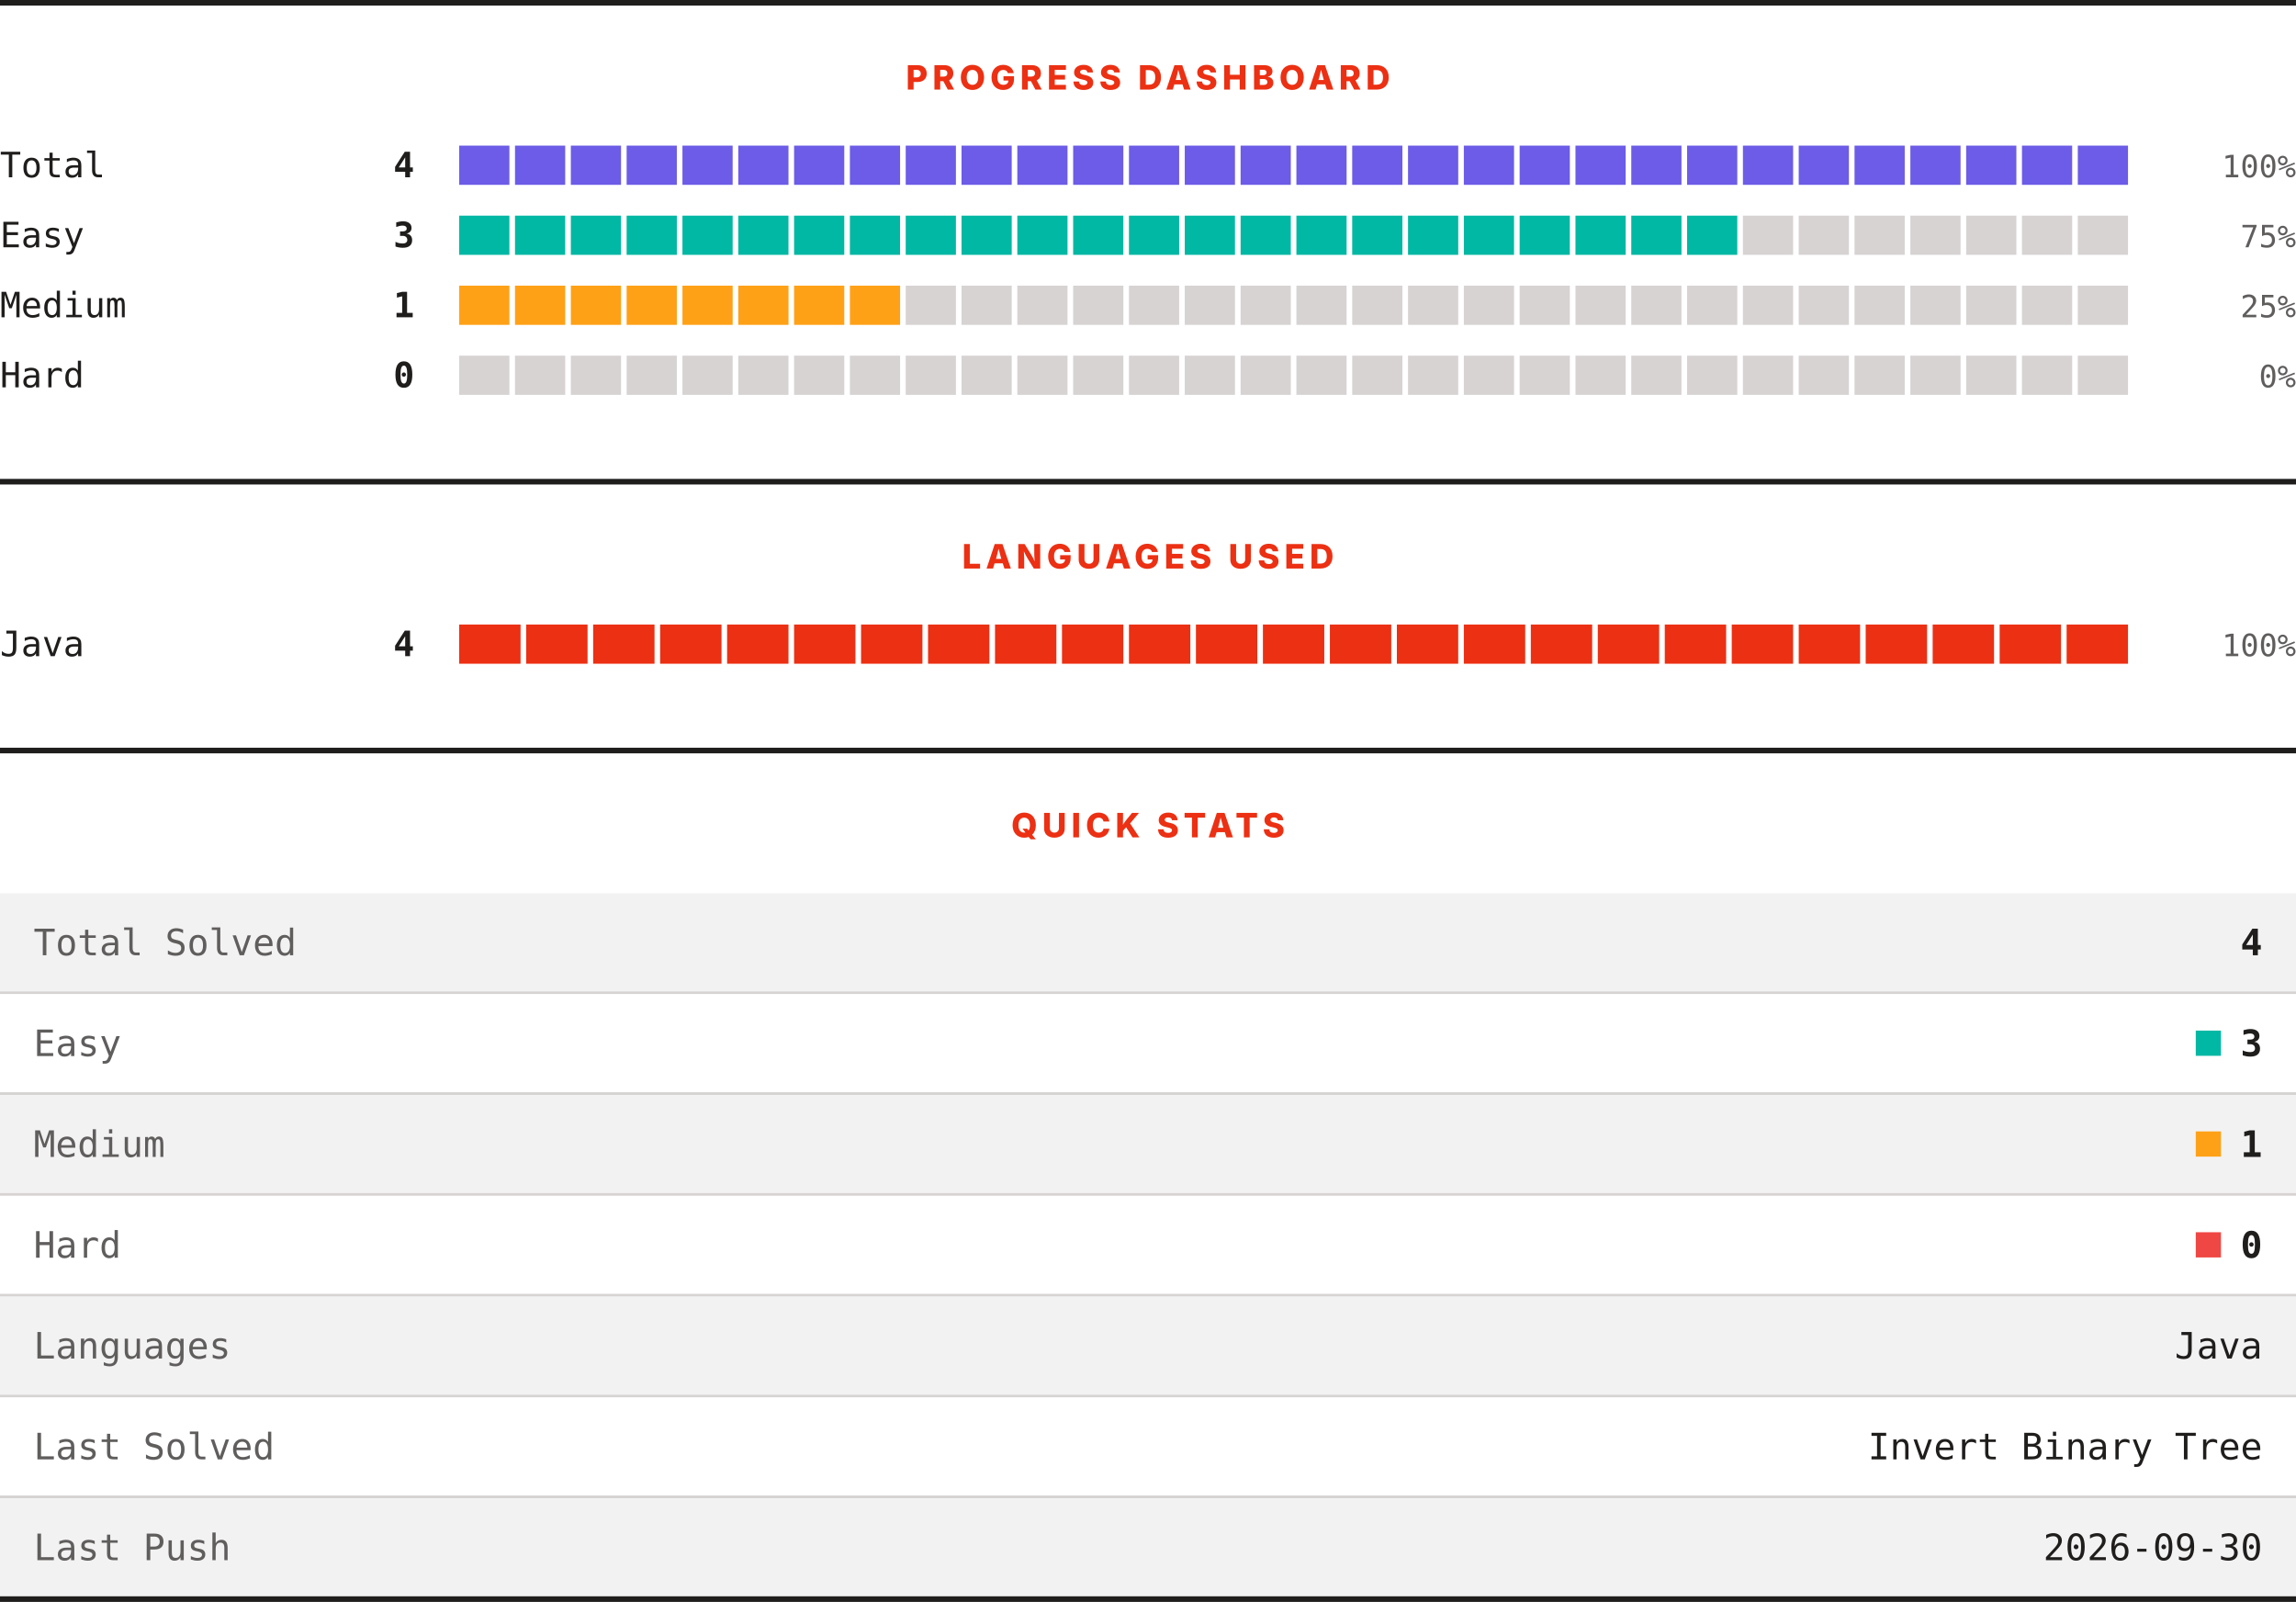
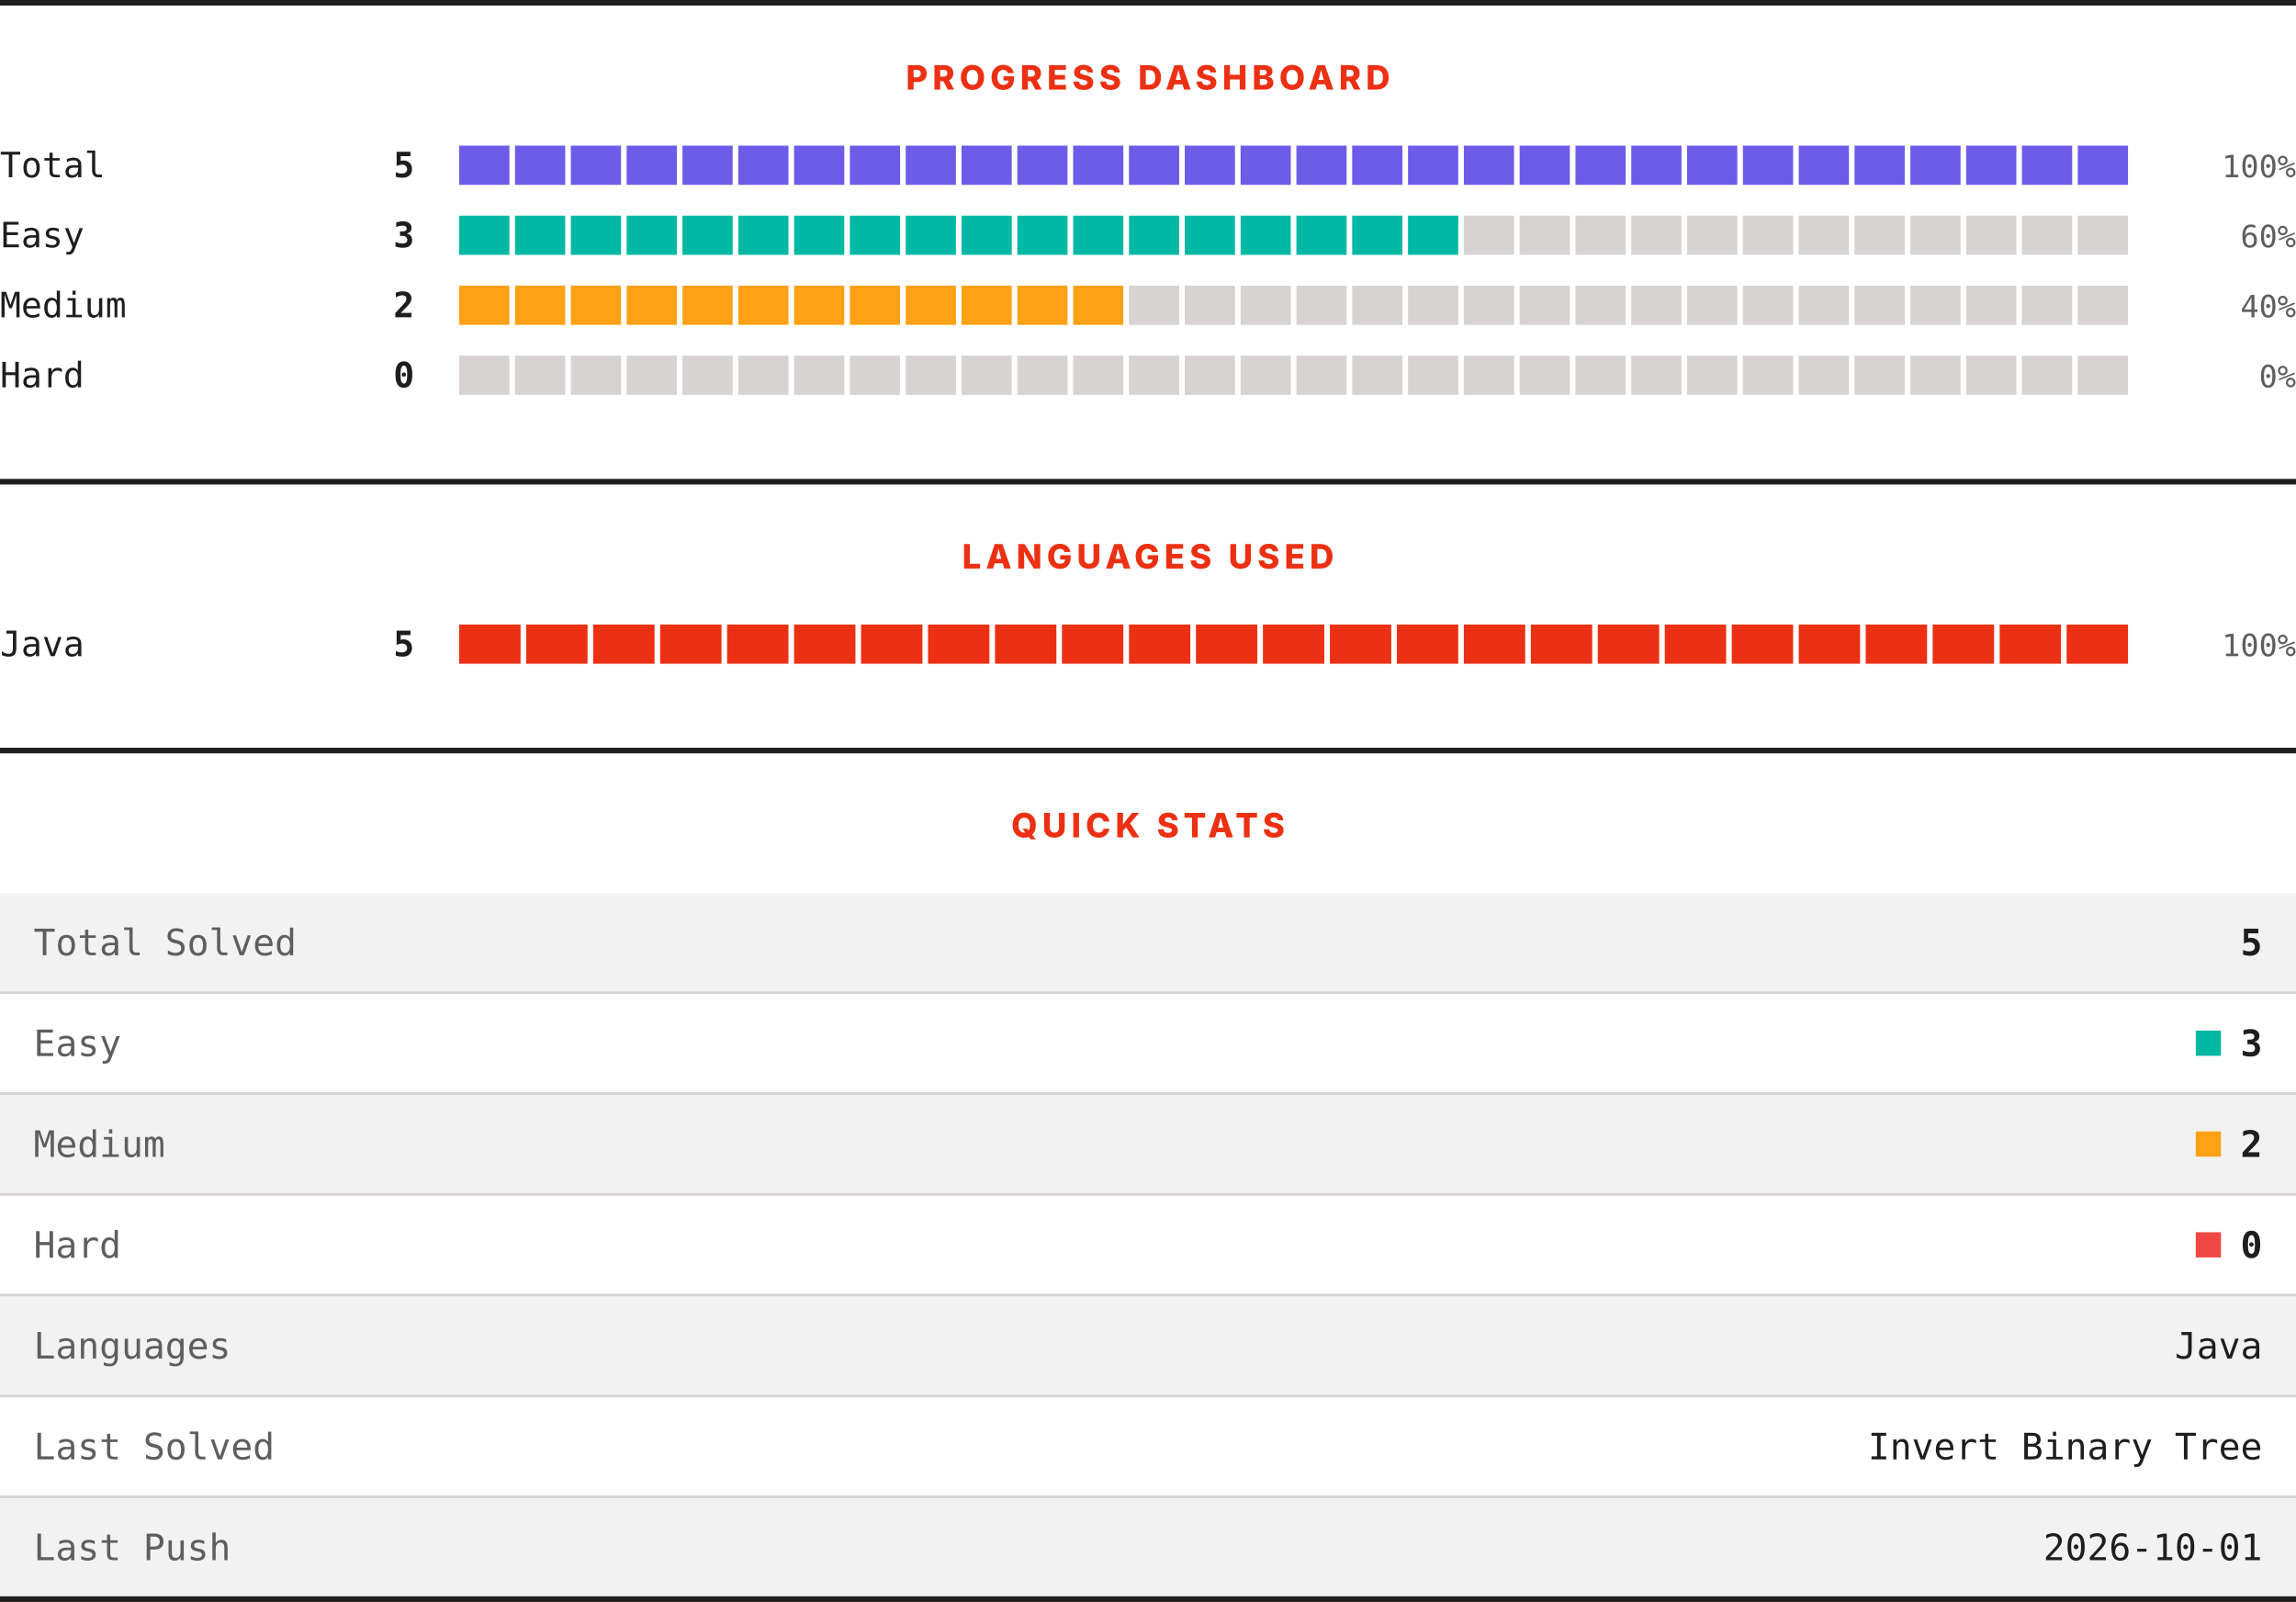
<svg xmlns="http://www.w3.org/2000/svg" width="820" height="572" viewBox="0 0 820 572" role="img" aria-label="LeetCode progress, languages and quick stats">
  <rect width="820" height="572" fill="#ffffff" />
  <rect x="0" y="0" width="820" height="2" fill="#201e1d" />
  <text x="410" y="32" text-anchor="middle" font-family="Archivo, system-ui, -apple-system, Segoe UI, sans-serif" font-size="12" font-weight="800" letter-spacing="1.68" fill="#ec3013">PROGRESS DASHBOARD</text>
  <text x="0" y="63.3" font-family="ui-monospace, SFMono-Regular, Menlo, Consolas, monospace" font-size="12.5" fill="#201e1d">Total</text>
-   <text x="148" y="63.3" text-anchor="end" font-family="ui-monospace, SFMono-Regular, Menlo, Consolas, monospace" font-size="12.5" font-weight="700" fill="#201e1d">4</text>
+   <text x="148" y="63.3" text-anchor="end" font-family="ui-monospace, SFMono-Regular, Menlo, Consolas, monospace" font-size="12.5" font-weight="700" fill="#201e1d">5</text>
  <rect x="164.00" y="52" width="17.93" height="14" fill="#6c5ce7" />
  <rect x="183.93" y="52" width="17.93" height="14" fill="#6c5ce7" />
  <rect x="203.87" y="52" width="17.93" height="14" fill="#6c5ce7" />
  <rect x="223.80" y="52" width="17.93" height="14" fill="#6c5ce7" />
  <rect x="243.73" y="52" width="17.93" height="14" fill="#6c5ce7" />
  <rect x="263.67" y="52" width="17.93" height="14" fill="#6c5ce7" />
  <rect x="283.60" y="52" width="17.93" height="14" fill="#6c5ce7" />
  <rect x="303.53" y="52" width="17.93" height="14" fill="#6c5ce7" />
  <rect x="323.47" y="52" width="17.93" height="14" fill="#6c5ce7" />
  <rect x="343.40" y="52" width="17.93" height="14" fill="#6c5ce7" />
  <rect x="363.33" y="52" width="17.93" height="14" fill="#6c5ce7" />
  <rect x="383.27" y="52" width="17.93" height="14" fill="#6c5ce7" />
  <rect x="403.20" y="52" width="17.93" height="14" fill="#6c5ce7" />
  <rect x="423.13" y="52" width="17.93" height="14" fill="#6c5ce7" />
  <rect x="443.07" y="52" width="17.93" height="14" fill="#6c5ce7" />
  <rect x="463.00" y="52" width="17.93" height="14" fill="#6c5ce7" />
  <rect x="482.93" y="52" width="17.93" height="14" fill="#6c5ce7" />
  <rect x="502.87" y="52" width="17.93" height="14" fill="#6c5ce7" />
  <rect x="522.80" y="52" width="17.93" height="14" fill="#6c5ce7" />
  <rect x="542.73" y="52" width="17.93" height="14" fill="#6c5ce7" />
  <rect x="562.67" y="52" width="17.93" height="14" fill="#6c5ce7" />
  <rect x="582.60" y="52" width="17.93" height="14" fill="#6c5ce7" />
  <rect x="602.53" y="52" width="17.93" height="14" fill="#6c5ce7" />
  <rect x="622.47" y="52" width="17.93" height="14" fill="#6c5ce7" />
  <rect x="642.40" y="52" width="17.93" height="14" fill="#6c5ce7" />
  <rect x="662.33" y="52" width="17.93" height="14" fill="#6c5ce7" />
  <rect x="682.27" y="52" width="17.93" height="14" fill="#6c5ce7" />
  <rect x="702.20" y="52" width="17.93" height="14" fill="#6c5ce7" />
  <rect x="722.13" y="52" width="17.93" height="14" fill="#6c5ce7" />
  <rect x="742.07" y="52" width="17.93" height="14" fill="#6c5ce7" />
  <text x="820" y="63.3" text-anchor="end" font-family="ui-monospace, SFMono-Regular, Menlo, Consolas, monospace" font-size="11" fill="#605d5d">100%</text>
  <text x="0" y="88.3" font-family="ui-monospace, SFMono-Regular, Menlo, Consolas, monospace" font-size="12.5" fill="#201e1d">Easy</text>
  <text x="148" y="88.3" text-anchor="end" font-family="ui-monospace, SFMono-Regular, Menlo, Consolas, monospace" font-size="12.5" font-weight="700" fill="#201e1d">3</text>
  <rect x="164.00" y="77" width="17.93" height="14" fill="#00b8a3" />
  <rect x="183.93" y="77" width="17.93" height="14" fill="#00b8a3" />
  <rect x="203.87" y="77" width="17.93" height="14" fill="#00b8a3" />
  <rect x="223.80" y="77" width="17.93" height="14" fill="#00b8a3" />
  <rect x="243.73" y="77" width="17.93" height="14" fill="#00b8a3" />
  <rect x="263.67" y="77" width="17.93" height="14" fill="#00b8a3" />
  <rect x="283.60" y="77" width="17.93" height="14" fill="#00b8a3" />
  <rect x="303.53" y="77" width="17.93" height="14" fill="#00b8a3" />
  <rect x="323.47" y="77" width="17.93" height="14" fill="#00b8a3" />
  <rect x="343.40" y="77" width="17.93" height="14" fill="#00b8a3" />
  <rect x="363.33" y="77" width="17.93" height="14" fill="#00b8a3" />
  <rect x="383.27" y="77" width="17.93" height="14" fill="#00b8a3" />
  <rect x="403.20" y="77" width="17.93" height="14" fill="#00b8a3" />
  <rect x="423.13" y="77" width="17.93" height="14" fill="#00b8a3" />
  <rect x="443.07" y="77" width="17.93" height="14" fill="#00b8a3" />
  <rect x="463.00" y="77" width="17.93" height="14" fill="#00b8a3" />
  <rect x="482.93" y="77" width="17.93" height="14" fill="#00b8a3" />
  <rect x="502.87" y="77" width="17.93" height="14" fill="#00b8a3" />
-   <rect x="522.80" y="77" width="17.93" height="14" fill="#00b8a3" />
-   <rect x="542.73" y="77" width="17.93" height="14" fill="#00b8a3" />
-   <rect x="562.67" y="77" width="17.93" height="14" fill="#00b8a3" />
-   <rect x="582.60" y="77" width="17.93" height="14" fill="#00b8a3" />
-   <rect x="602.53" y="77" width="17.93" height="14" fill="#00b8a3" />
+   <rect x="522.80" y="77" width="17.93" height="14" fill="#d7d3d3" />
+   <rect x="542.73" y="77" width="17.93" height="14" fill="#d7d3d3" />
+   <rect x="562.67" y="77" width="17.93" height="14" fill="#d7d3d3" />
+   <rect x="582.60" y="77" width="17.93" height="14" fill="#d7d3d3" />
+   <rect x="602.53" y="77" width="17.93" height="14" fill="#d7d3d3" />
  <rect x="622.47" y="77" width="17.93" height="14" fill="#d7d3d3" />
  <rect x="642.40" y="77" width="17.93" height="14" fill="#d7d3d3" />
  <rect x="662.33" y="77" width="17.93" height="14" fill="#d7d3d3" />
  <rect x="682.27" y="77" width="17.93" height="14" fill="#d7d3d3" />
  <rect x="702.20" y="77" width="17.93" height="14" fill="#d7d3d3" />
  <rect x="722.13" y="77" width="17.93" height="14" fill="#d7d3d3" />
  <rect x="742.07" y="77" width="17.93" height="14" fill="#d7d3d3" />
-   <text x="820" y="88.3" text-anchor="end" font-family="ui-monospace, SFMono-Regular, Menlo, Consolas, monospace" font-size="11" fill="#605d5d">75%</text>
+   <text x="820" y="88.3" text-anchor="end" font-family="ui-monospace, SFMono-Regular, Menlo, Consolas, monospace" font-size="11" fill="#605d5d">60%</text>
  <text x="0" y="113.3" font-family="ui-monospace, SFMono-Regular, Menlo, Consolas, monospace" font-size="12.5" fill="#201e1d">Medium</text>
-   <text x="148" y="113.3" text-anchor="end" font-family="ui-monospace, SFMono-Regular, Menlo, Consolas, monospace" font-size="12.5" font-weight="700" fill="#201e1d">1</text>
+   <text x="148" y="113.3" text-anchor="end" font-family="ui-monospace, SFMono-Regular, Menlo, Consolas, monospace" font-size="12.5" font-weight="700" fill="#201e1d">2</text>
  <rect x="164.00" y="102" width="17.93" height="14" fill="#ffa116" />
  <rect x="183.93" y="102" width="17.93" height="14" fill="#ffa116" />
  <rect x="203.87" y="102" width="17.93" height="14" fill="#ffa116" />
  <rect x="223.80" y="102" width="17.93" height="14" fill="#ffa116" />
  <rect x="243.73" y="102" width="17.93" height="14" fill="#ffa116" />
  <rect x="263.67" y="102" width="17.93" height="14" fill="#ffa116" />
  <rect x="283.60" y="102" width="17.93" height="14" fill="#ffa116" />
  <rect x="303.53" y="102" width="17.93" height="14" fill="#ffa116" />
-   <rect x="323.47" y="102" width="17.93" height="14" fill="#d7d3d3" />
-   <rect x="343.40" y="102" width="17.93" height="14" fill="#d7d3d3" />
-   <rect x="363.33" y="102" width="17.93" height="14" fill="#d7d3d3" />
-   <rect x="383.27" y="102" width="17.93" height="14" fill="#d7d3d3" />
+   <rect x="323.47" y="102" width="17.93" height="14" fill="#ffa116" />
+   <rect x="343.40" y="102" width="17.93" height="14" fill="#ffa116" />
+   <rect x="363.33" y="102" width="17.93" height="14" fill="#ffa116" />
+   <rect x="383.27" y="102" width="17.93" height="14" fill="#ffa116" />
  <rect x="403.20" y="102" width="17.93" height="14" fill="#d7d3d3" />
  <rect x="423.13" y="102" width="17.93" height="14" fill="#d7d3d3" />
  <rect x="443.07" y="102" width="17.93" height="14" fill="#d7d3d3" />
  <rect x="463.00" y="102" width="17.93" height="14" fill="#d7d3d3" />
  <rect x="482.93" y="102" width="17.93" height="14" fill="#d7d3d3" />
  <rect x="502.87" y="102" width="17.93" height="14" fill="#d7d3d3" />
  <rect x="522.80" y="102" width="17.93" height="14" fill="#d7d3d3" />
  <rect x="542.73" y="102" width="17.93" height="14" fill="#d7d3d3" />
  <rect x="562.67" y="102" width="17.93" height="14" fill="#d7d3d3" />
  <rect x="582.60" y="102" width="17.93" height="14" fill="#d7d3d3" />
  <rect x="602.53" y="102" width="17.93" height="14" fill="#d7d3d3" />
  <rect x="622.47" y="102" width="17.93" height="14" fill="#d7d3d3" />
  <rect x="642.40" y="102" width="17.93" height="14" fill="#d7d3d3" />
  <rect x="662.33" y="102" width="17.93" height="14" fill="#d7d3d3" />
  <rect x="682.27" y="102" width="17.93" height="14" fill="#d7d3d3" />
  <rect x="702.20" y="102" width="17.93" height="14" fill="#d7d3d3" />
  <rect x="722.13" y="102" width="17.93" height="14" fill="#d7d3d3" />
  <rect x="742.07" y="102" width="17.93" height="14" fill="#d7d3d3" />
-   <text x="820" y="113.3" text-anchor="end" font-family="ui-monospace, SFMono-Regular, Menlo, Consolas, monospace" font-size="11" fill="#605d5d">25%</text>
+   <text x="820" y="113.3" text-anchor="end" font-family="ui-monospace, SFMono-Regular, Menlo, Consolas, monospace" font-size="11" fill="#605d5d">40%</text>
  <text x="0" y="138.3" font-family="ui-monospace, SFMono-Regular, Menlo, Consolas, monospace" font-size="12.5" fill="#201e1d">Hard</text>
  <text x="148" y="138.3" text-anchor="end" font-family="ui-monospace, SFMono-Regular, Menlo, Consolas, monospace" font-size="12.5" font-weight="700" fill="#201e1d">0</text>
  <rect x="164.00" y="127" width="17.93" height="14" fill="#d7d3d3" />
  <rect x="183.93" y="127" width="17.93" height="14" fill="#d7d3d3" />
  <rect x="203.87" y="127" width="17.93" height="14" fill="#d7d3d3" />
  <rect x="223.80" y="127" width="17.93" height="14" fill="#d7d3d3" />
  <rect x="243.73" y="127" width="17.93" height="14" fill="#d7d3d3" />
  <rect x="263.67" y="127" width="17.93" height="14" fill="#d7d3d3" />
  <rect x="283.60" y="127" width="17.93" height="14" fill="#d7d3d3" />
  <rect x="303.53" y="127" width="17.93" height="14" fill="#d7d3d3" />
  <rect x="323.47" y="127" width="17.93" height="14" fill="#d7d3d3" />
  <rect x="343.40" y="127" width="17.93" height="14" fill="#d7d3d3" />
  <rect x="363.33" y="127" width="17.93" height="14" fill="#d7d3d3" />
  <rect x="383.27" y="127" width="17.93" height="14" fill="#d7d3d3" />
  <rect x="403.20" y="127" width="17.93" height="14" fill="#d7d3d3" />
  <rect x="423.13" y="127" width="17.93" height="14" fill="#d7d3d3" />
  <rect x="443.07" y="127" width="17.93" height="14" fill="#d7d3d3" />
  <rect x="463.00" y="127" width="17.93" height="14" fill="#d7d3d3" />
  <rect x="482.93" y="127" width="17.93" height="14" fill="#d7d3d3" />
  <rect x="502.87" y="127" width="17.93" height="14" fill="#d7d3d3" />
  <rect x="522.80" y="127" width="17.93" height="14" fill="#d7d3d3" />
  <rect x="542.73" y="127" width="17.93" height="14" fill="#d7d3d3" />
  <rect x="562.67" y="127" width="17.93" height="14" fill="#d7d3d3" />
  <rect x="582.60" y="127" width="17.93" height="14" fill="#d7d3d3" />
  <rect x="602.53" y="127" width="17.93" height="14" fill="#d7d3d3" />
  <rect x="622.47" y="127" width="17.93" height="14" fill="#d7d3d3" />
  <rect x="642.40" y="127" width="17.93" height="14" fill="#d7d3d3" />
  <rect x="662.33" y="127" width="17.93" height="14" fill="#d7d3d3" />
  <rect x="682.27" y="127" width="17.93" height="14" fill="#d7d3d3" />
  <rect x="702.20" y="127" width="17.93" height="14" fill="#d7d3d3" />
  <rect x="722.13" y="127" width="17.93" height="14" fill="#d7d3d3" />
  <rect x="742.07" y="127" width="17.93" height="14" fill="#d7d3d3" />
  <text x="820" y="138.3" text-anchor="end" font-family="ui-monospace, SFMono-Regular, Menlo, Consolas, monospace" font-size="11" fill="#605d5d">0%</text>
  <rect x="0" y="171" width="820" height="2" fill="#201e1d" />
  <text x="410" y="203" text-anchor="middle" font-family="Archivo, system-ui, -apple-system, Segoe UI, sans-serif" font-size="12" font-weight="800" letter-spacing="1.68" fill="#ec3013">LANGUAGES USED</text>
  <text x="0" y="234.3" font-family="ui-monospace, SFMono-Regular, Menlo, Consolas, monospace" font-size="12.5" fill="#201e1d">Java</text>
-   <text x="148" y="234.3" text-anchor="end" font-family="ui-monospace, SFMono-Regular, Menlo, Consolas, monospace" font-size="12.5" font-weight="700" fill="#201e1d">4</text>
+   <text x="148" y="234.3" text-anchor="end" font-family="ui-monospace, SFMono-Regular, Menlo, Consolas, monospace" font-size="12.5" font-weight="700" fill="#201e1d">5</text>
  <rect x="164.00" y="223" width="21.92" height="14" fill="#ec3013" />
  <rect x="187.92" y="223" width="21.92" height="14" fill="#ec3013" />
  <rect x="211.84" y="223" width="21.92" height="14" fill="#ec3013" />
  <rect x="235.76" y="223" width="21.92" height="14" fill="#ec3013" />
  <rect x="259.68" y="223" width="21.92" height="14" fill="#ec3013" />
  <rect x="283.60" y="223" width="21.92" height="14" fill="#ec3013" />
  <rect x="307.52" y="223" width="21.92" height="14" fill="#ec3013" />
  <rect x="331.44" y="223" width="21.92" height="14" fill="#ec3013" />
  <rect x="355.36" y="223" width="21.92" height="14" fill="#ec3013" />
  <rect x="379.28" y="223" width="21.92" height="14" fill="#ec3013" />
  <rect x="403.20" y="223" width="21.92" height="14" fill="#ec3013" />
  <rect x="427.12" y="223" width="21.92" height="14" fill="#ec3013" />
  <rect x="451.04" y="223" width="21.92" height="14" fill="#ec3013" />
  <rect x="474.96" y="223" width="21.92" height="14" fill="#ec3013" />
  <rect x="498.88" y="223" width="21.92" height="14" fill="#ec3013" />
  <rect x="522.80" y="223" width="21.92" height="14" fill="#ec3013" />
  <rect x="546.72" y="223" width="21.92" height="14" fill="#ec3013" />
  <rect x="570.64" y="223" width="21.92" height="14" fill="#ec3013" />
  <rect x="594.56" y="223" width="21.92" height="14" fill="#ec3013" />
  <rect x="618.48" y="223" width="21.92" height="14" fill="#ec3013" />
  <rect x="642.40" y="223" width="21.92" height="14" fill="#ec3013" />
  <rect x="666.32" y="223" width="21.92" height="14" fill="#ec3013" />
  <rect x="690.24" y="223" width="21.92" height="14" fill="#ec3013" />
  <rect x="714.16" y="223" width="21.92" height="14" fill="#ec3013" />
  <rect x="738.08" y="223" width="21.92" height="14" fill="#ec3013" />
  <text x="820" y="234.3" text-anchor="end" font-family="ui-monospace, SFMono-Regular, Menlo, Consolas, monospace" font-size="11" fill="#605d5d">100%</text>
  <rect x="0" y="267" width="820" height="2" fill="#201e1d" />
  <text x="410" y="299" text-anchor="middle" font-family="Archivo, system-ui, -apple-system, Segoe UI, sans-serif" font-size="12" font-weight="800" letter-spacing="1.68" fill="#ec3013">QUICK STATS</text>
  <rect x="0" y="319" width="820" height="35" fill="#f3f2f2" />
  <text x="12" y="341.1" font-family="ui-monospace, SFMono-Regular, Menlo, Consolas, monospace" font-size="13" fill="#605d5d">Total Solved</text>
-   <text x="808" y="341.1" text-anchor="end" font-family="ui-monospace, SFMono-Regular, Menlo, Consolas, monospace" font-size="13" font-weight="700" fill="#201e1d">4</text>
+   <text x="808" y="341.1" text-anchor="end" font-family="ui-monospace, SFMono-Regular, Menlo, Consolas, monospace" font-size="13" font-weight="700" fill="#201e1d">5</text>
  <rect x="0" y="354" width="820" height="1" fill="#d7d3d3" />
  <rect x="0" y="355" width="820" height="35" fill="#ffffff" />
  <text x="12" y="377.1" font-family="ui-monospace, SFMono-Regular, Menlo, Consolas, monospace" font-size="13" fill="#605d5d">Easy</text>
  <rect x="784.2" y="368" width="9" height="9" fill="#00b8a3" />
  <text x="808" y="377.1" text-anchor="end" font-family="ui-monospace, SFMono-Regular, Menlo, Consolas, monospace" font-size="13" font-weight="700" fill="#201e1d">3</text>
  <rect x="0" y="390" width="820" height="1" fill="#d7d3d3" />
  <rect x="0" y="391" width="820" height="35" fill="#f3f2f2" />
  <text x="12" y="413.1" font-family="ui-monospace, SFMono-Regular, Menlo, Consolas, monospace" font-size="13" fill="#605d5d">Medium</text>
  <rect x="784.2" y="404" width="9" height="9" fill="#ffa116" />
-   <text x="808" y="413.1" text-anchor="end" font-family="ui-monospace, SFMono-Regular, Menlo, Consolas, monospace" font-size="13" font-weight="700" fill="#201e1d">1</text>
+   <text x="808" y="413.1" text-anchor="end" font-family="ui-monospace, SFMono-Regular, Menlo, Consolas, monospace" font-size="13" font-weight="700" fill="#201e1d">2</text>
  <rect x="0" y="426" width="820" height="1" fill="#d7d3d3" />
  <rect x="0" y="427" width="820" height="35" fill="#ffffff" />
  <text x="12" y="449.1" font-family="ui-monospace, SFMono-Regular, Menlo, Consolas, monospace" font-size="13" fill="#605d5d">Hard</text>
  <rect x="784.2" y="440" width="9" height="9" fill="#ef4743" />
  <text x="808" y="449.1" text-anchor="end" font-family="ui-monospace, SFMono-Regular, Menlo, Consolas, monospace" font-size="13" font-weight="700" fill="#201e1d">0</text>
  <rect x="0" y="462" width="820" height="1" fill="#d7d3d3" />
  <rect x="0" y="463" width="820" height="35" fill="#f3f2f2" />
  <text x="12" y="485.1" font-family="ui-monospace, SFMono-Regular, Menlo, Consolas, monospace" font-size="13" fill="#605d5d">Languages</text>
  <text x="808" y="485.1" text-anchor="end" font-family="ui-monospace, SFMono-Regular, Menlo, Consolas, monospace" font-size="13" fill="#201e1d">Java</text>
  <rect x="0" y="498" width="820" height="1" fill="#d7d3d3" />
  <rect x="0" y="499" width="820" height="35" fill="#ffffff" />
  <text x="12" y="521.1" font-family="ui-monospace, SFMono-Regular, Menlo, Consolas, monospace" font-size="13" fill="#605d5d">Last Solved</text>
  <text x="808" y="521.1" text-anchor="end" font-family="ui-monospace, SFMono-Regular, Menlo, Consolas, monospace" font-size="13" fill="#201e1d">Invert Binary Tree</text>
  <rect x="0" y="534" width="820" height="1" fill="#d7d3d3" />
  <rect x="0" y="535" width="820" height="35" fill="#f3f2f2" />
  <text x="12" y="557.1" font-family="ui-monospace, SFMono-Regular, Menlo, Consolas, monospace" font-size="13" fill="#605d5d">Last Push</text>
-   <text x="808" y="557.1" text-anchor="end" font-family="ui-monospace, SFMono-Regular, Menlo, Consolas, monospace" font-size="13" fill="#201e1d">2026-09-30</text>
+   <text x="808" y="557.1" text-anchor="end" font-family="ui-monospace, SFMono-Regular, Menlo, Consolas, monospace" font-size="13" fill="#201e1d">2026-10-01</text>
  <rect x="0" y="570" width="820" height="2" fill="#201e1d" />
</svg>
